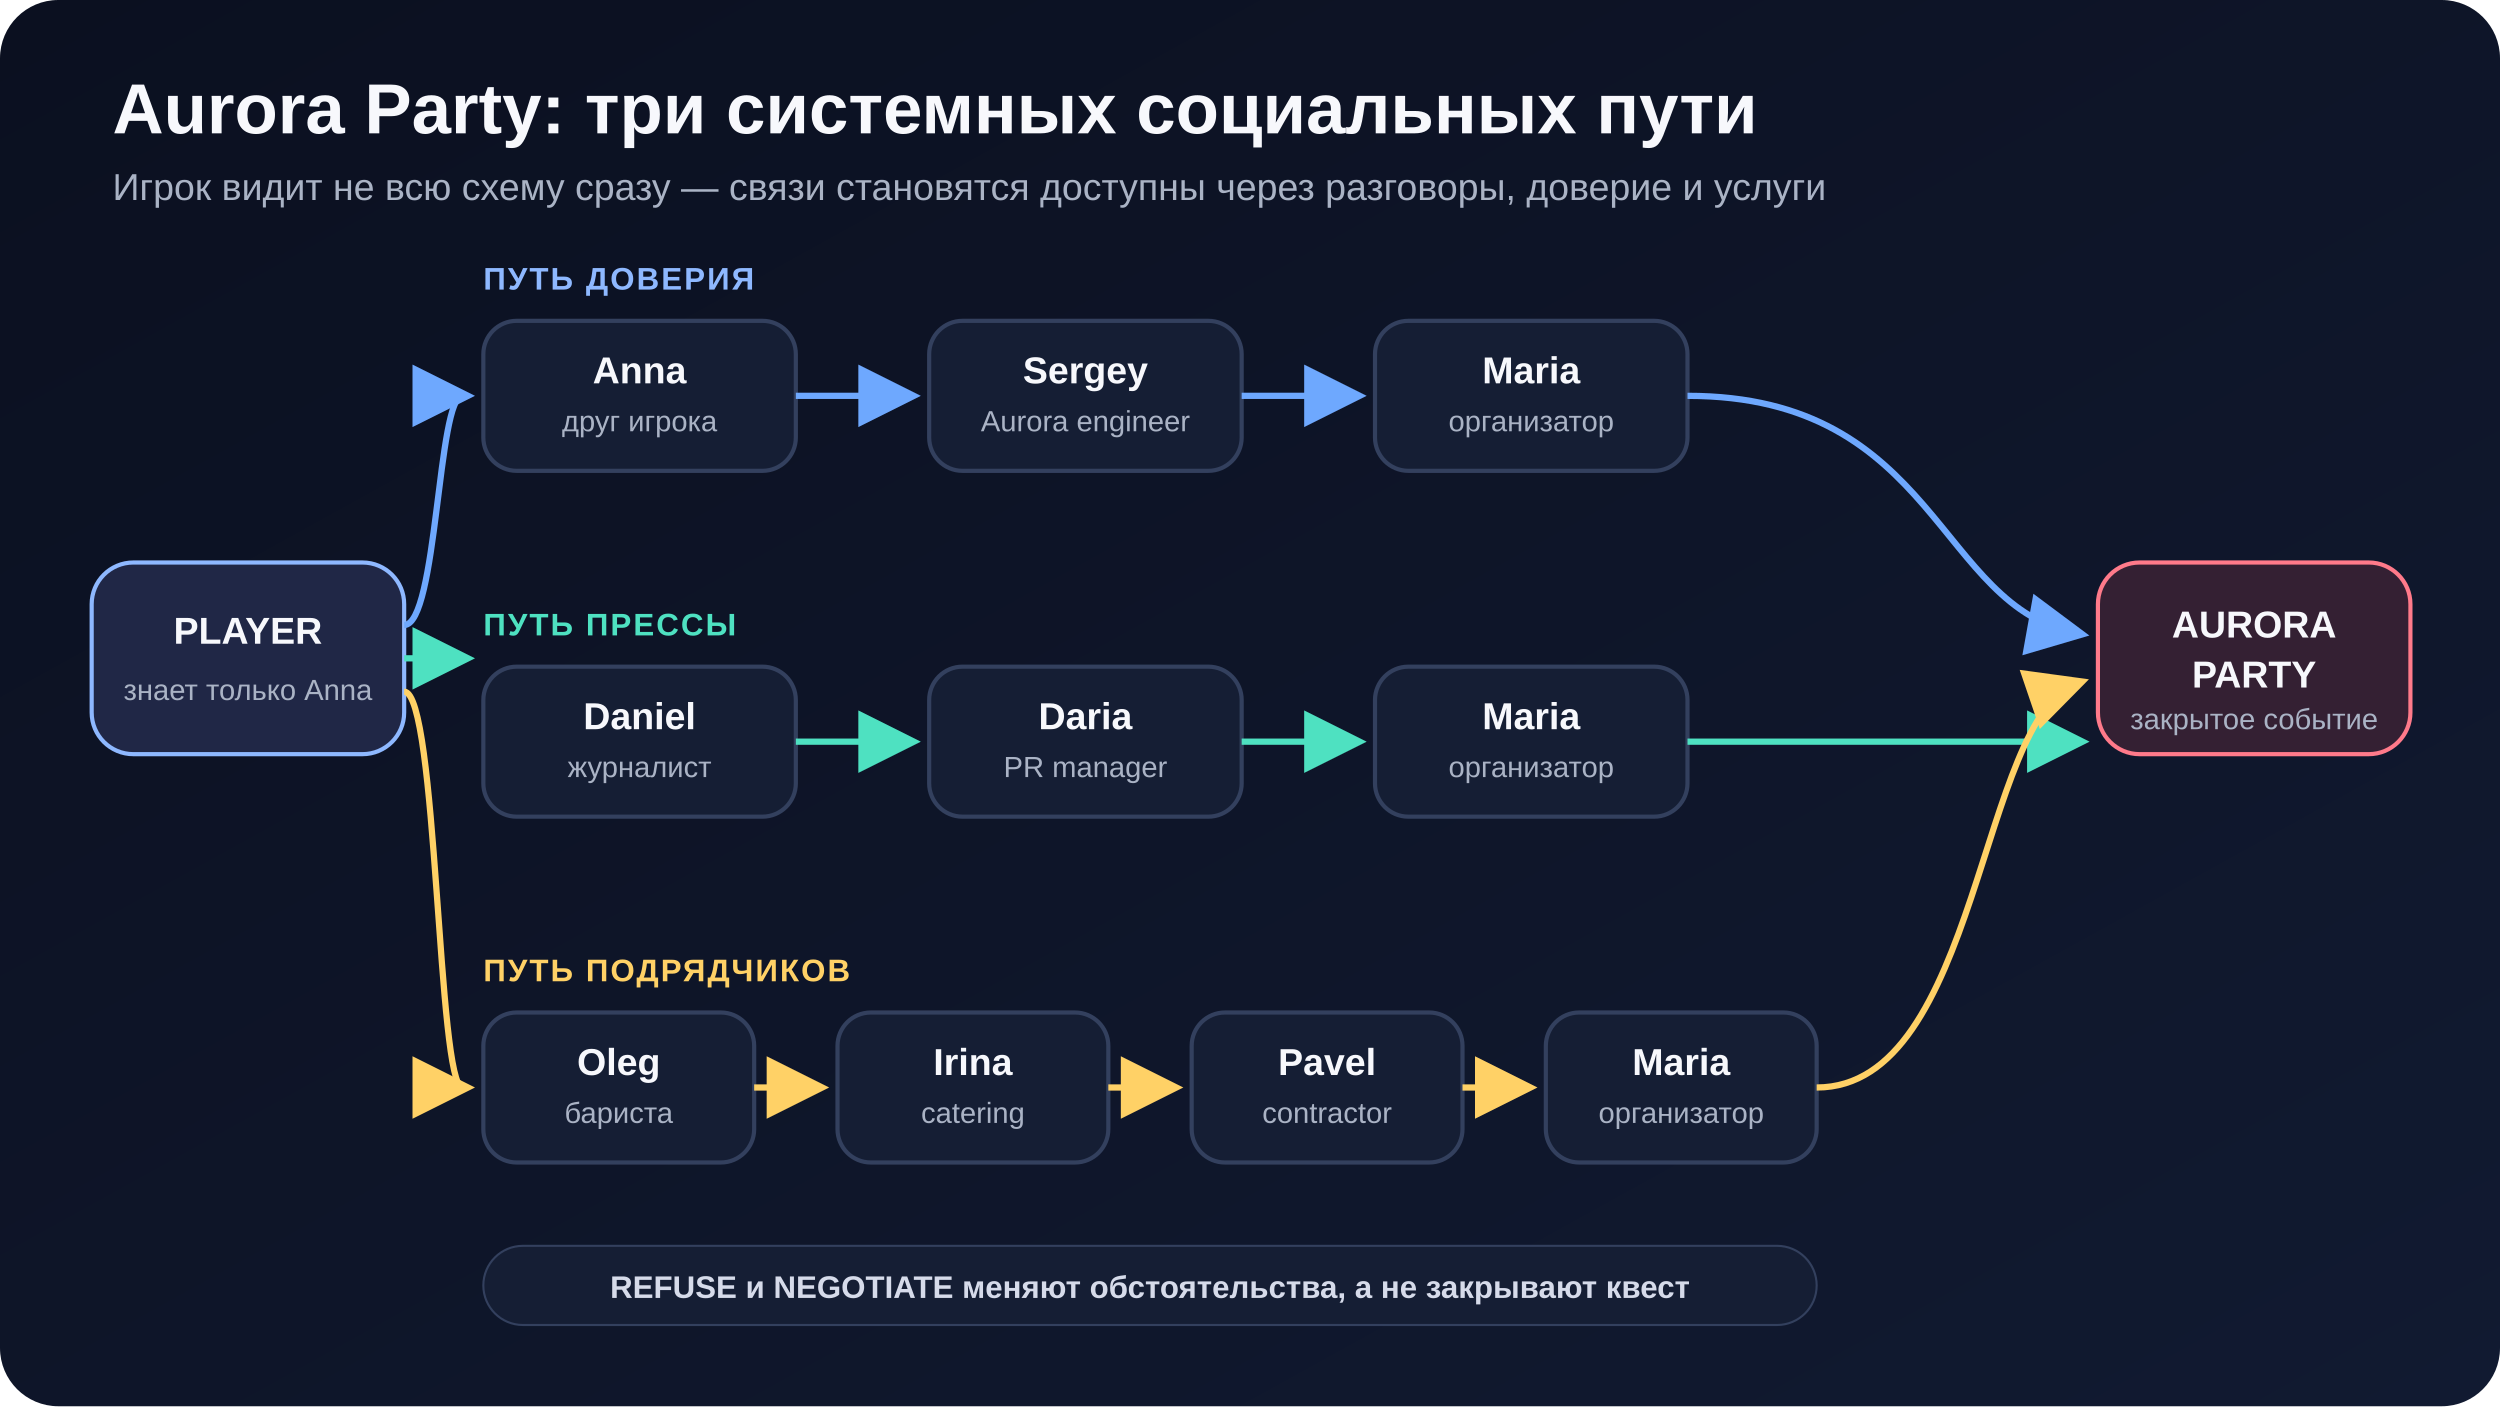
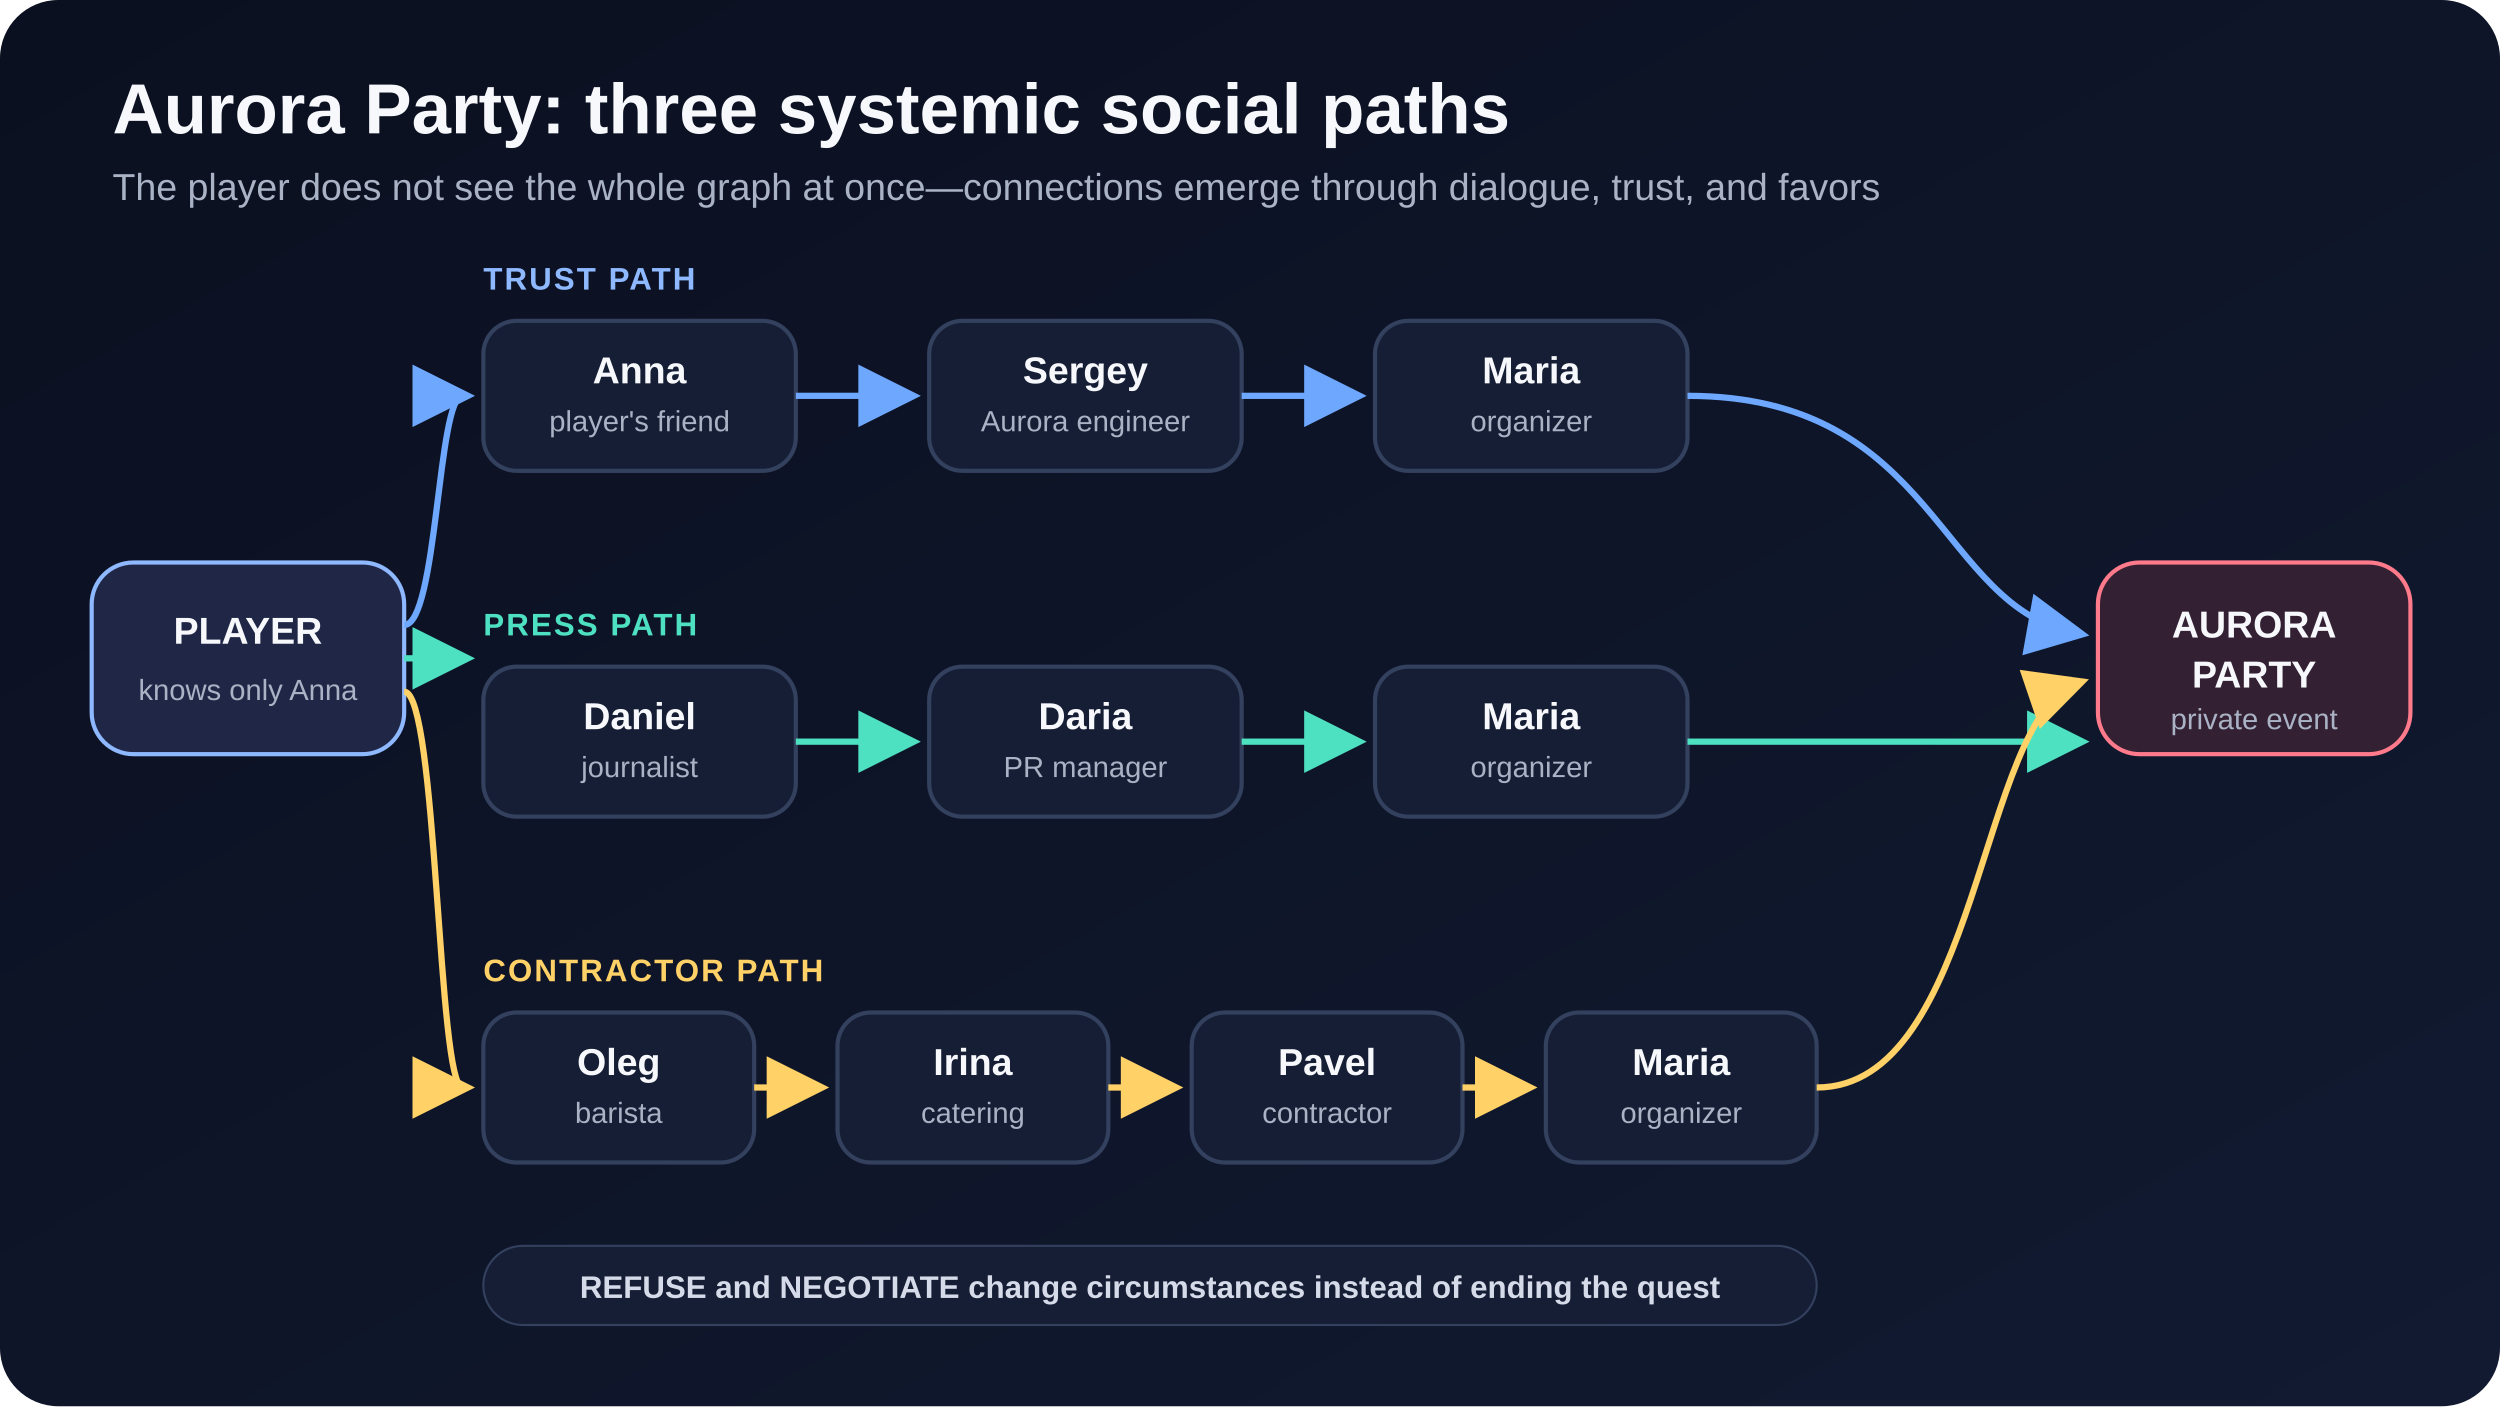
<svg xmlns="http://www.w3.org/2000/svg" width="1200" height="675" viewBox="0 0 1200 675" role="img" aria-labelledby="title desc">
  <defs>
    <linearGradient id="bg" x1="0" y1="0" x2="1" y2="1">
      <stop stop-color="#0b1020" />
      <stop offset="1" stop-color="#111a31" />
    </linearGradient>
    <marker id="arrowBlue" markerWidth="10" markerHeight="10" refX="8" refY="5" orient="auto">
      <path d="M0 0L10 5L0 10Z" fill="#6ea8fe" />
    </marker>
    <marker id="arrowTeal" markerWidth="10" markerHeight="10" refX="8" refY="5" orient="auto">
      <path d="M0 0L10 5L0 10Z" fill="#4ee1c1" />
    </marker>
    <marker id="arrowGold" markerWidth="10" markerHeight="10" refX="8" refY="5" orient="auto">
      <path d="M0 0L10 5L0 10Z" fill="#ffd166" />
    </marker>
    <style>
      .title{font:700 34px 'Segoe UI',Arial,sans-serif;fill:#f7f8fc}
      .subtitle{font:400 18px 'Segoe UI',Arial,sans-serif;fill:#aab3c5}
      .node{fill:#151e34;stroke:#33405e;stroke-width:2}
      .person{font:700 18px 'Segoe UI',Arial,sans-serif;fill:#f7f8fc;text-anchor:middle}
      .role{font:400 14px 'Segoe UI',Arial,sans-serif;fill:#aab3c5;text-anchor:middle}
      .route{font:700 15px 'Segoe UI',Arial,sans-serif;letter-spacing:1px}
      .edge1{stroke:#6ea8fe;stroke-width:3;fill:none;marker-end:url(#arrowBlue)}
      .edge2{stroke:#4ee1c1;stroke-width:3;fill:none;marker-end:url(#arrowTeal)}
      .edge3{stroke:#ffd166;stroke-width:3;fill:none;marker-end:url(#arrowGold)}
    </style>
  </defs>
  <rect width="1200" height="675" rx="28" fill="url(#bg)" />
-   <text x="54" y="64" class="title">Aurora Party: три системных социальных пути</text>
-   <text x="54" y="96" class="subtitle">Игрок видит не всю схему сразу — связи становятся доступны через разговоры, доверие и услуги</text>
+   <text x="54" y="64" class="title">Aurora Party: three systemic social paths</text>
+   <text x="54" y="96" class="subtitle">The player does not see the whole graph at once—connections emerge through dialogue, trust, and favors</text>
  <rect x="44" y="270" width="150" height="92" rx="20" fill="#202746" stroke="#8eb8ff" stroke-width="2" />
  <text x="119" y="309" class="person">PLAYER</text>
-   <text x="119" y="336" class="role">знает только Anna</text>
+   <text x="119" y="336" class="role">knows only Anna</text>
  <rect x="1007" y="270" width="150" height="92" rx="20" fill="#342033" stroke="#ff7a8a" stroke-width="2" />
  <text x="1082" y="306" class="person">AURORA</text>
  <text x="1082" y="330" class="person">PARTY</text>
-   <text x="1082" y="350" class="role">закрытое событие</text>
-   <text x="232" y="139" class="route" fill="#8eb8ff">ПУТЬ ДОВЕРИЯ</text>
+   <text x="1082" y="350" class="role">private event</text>
+   <text x="232" y="139" class="route" fill="#8eb8ff">TRUST PATH</text>
  <rect x="232" y="154" width="150" height="72" rx="16" class="node" />
  <text x="307" y="184" class="person">Anna</text>
-   <text x="307" y="207" class="role">друг игрока</text>
+   <text x="307" y="207" class="role">player's friend</text>
  <rect x="446" y="154" width="150" height="72" rx="16" class="node" />
  <text x="521" y="184" class="person">Sergey</text>
  <text x="521" y="207" class="role">Aurora engineer</text>
  <rect x="660" y="154" width="150" height="72" rx="16" class="node" />
  <text x="735" y="184" class="person">Maria</text>
-   <text x="735" y="207" class="role">организатор</text>
+   <text x="735" y="207" class="role">organizer</text>
  <path d="M194 300C210 300 210 190 222 190" class="edge1" />
  <path d="M382 190H436" class="edge1" />
  <path d="M596 190H650" class="edge1" />
  <path d="M810 190C930 190 930 292 997 304" class="edge1" />
-   <text x="232" y="305" class="route" fill="#4ee1c1">ПУТЬ ПРЕССЫ</text>
+   <text x="232" y="305" class="route" fill="#4ee1c1">PRESS PATH</text>
  <rect x="232" y="320" width="150" height="72" rx="16" class="node" />
  <text x="307" y="350" class="person">Daniel</text>
-   <text x="307" y="373" class="role">журналист</text>
+   <text x="307" y="373" class="role">journalist</text>
  <rect x="446" y="320" width="150" height="72" rx="16" class="node" />
  <text x="521" y="350" class="person">Daria</text>
  <text x="521" y="373" class="role">PR manager</text>
  <rect x="660" y="320" width="150" height="72" rx="16" class="node" />
  <text x="735" y="350" class="person">Maria</text>
-   <text x="735" y="373" class="role">организатор</text>
+   <text x="735" y="373" class="role">organizer</text>
  <path d="M194 316H222" class="edge2" />
  <path d="M382 356H436" class="edge2" />
  <path d="M596 356H650" class="edge2" />
  <path d="M810 356H997" class="edge2" />
-   <text x="232" y="471" class="route" fill="#ffd166">ПУТЬ ПОДРЯДЧИКОВ</text>
+   <text x="232" y="471" class="route" fill="#ffd166">CONTRACTOR PATH</text>
  <rect x="232" y="486" width="130" height="72" rx="16" class="node" />
  <text x="297" y="516" class="person">Oleg</text>
-   <text x="297" y="539" class="role">бариста</text>
+   <text x="297" y="539" class="role">barista</text>
  <rect x="402" y="486" width="130" height="72" rx="16" class="node" />
  <text x="467" y="516" class="person">Irina</text>
  <text x="467" y="539" class="role">catering</text>
  <rect x="572" y="486" width="130" height="72" rx="16" class="node" />
  <text x="637" y="516" class="person">Pavel</text>
  <text x="637" y="539" class="role">contractor</text>
  <rect x="742" y="486" width="130" height="72" rx="16" class="node" />
  <text x="807" y="516" class="person">Maria</text>
-   <text x="807" y="539" class="role">организатор</text>
+   <text x="807" y="539" class="role">organizer</text>
  <path d="M194 332C210 332 210 522 222 522" class="edge3" />
  <path d="M362 522H392" class="edge3" />
  <path d="M532 522H562" class="edge3" />
  <path d="M702 522H732" class="edge3" />
  <path d="M872 522C950 522 950 344 997 328" class="edge3" />
  <rect x="232" y="598" width="640" height="38" rx="19" fill="#151e34" stroke="#33405e" />
-   <text x="552" y="623" text-anchor="middle" font-family="Segoe UI,Arial,sans-serif" font-size="15" font-weight="700" fill="#d6dbea">REFUSE и NEGOTIATE меняют обстоятельства, а не закрывают квест</text>
+   <text x="552" y="623" text-anchor="middle" font-family="Segoe UI,Arial,sans-serif" font-size="15" font-weight="700" fill="#d6dbea">REFUSE and NEGOTIATE change circumstances instead of ending the quest</text>
</svg>
